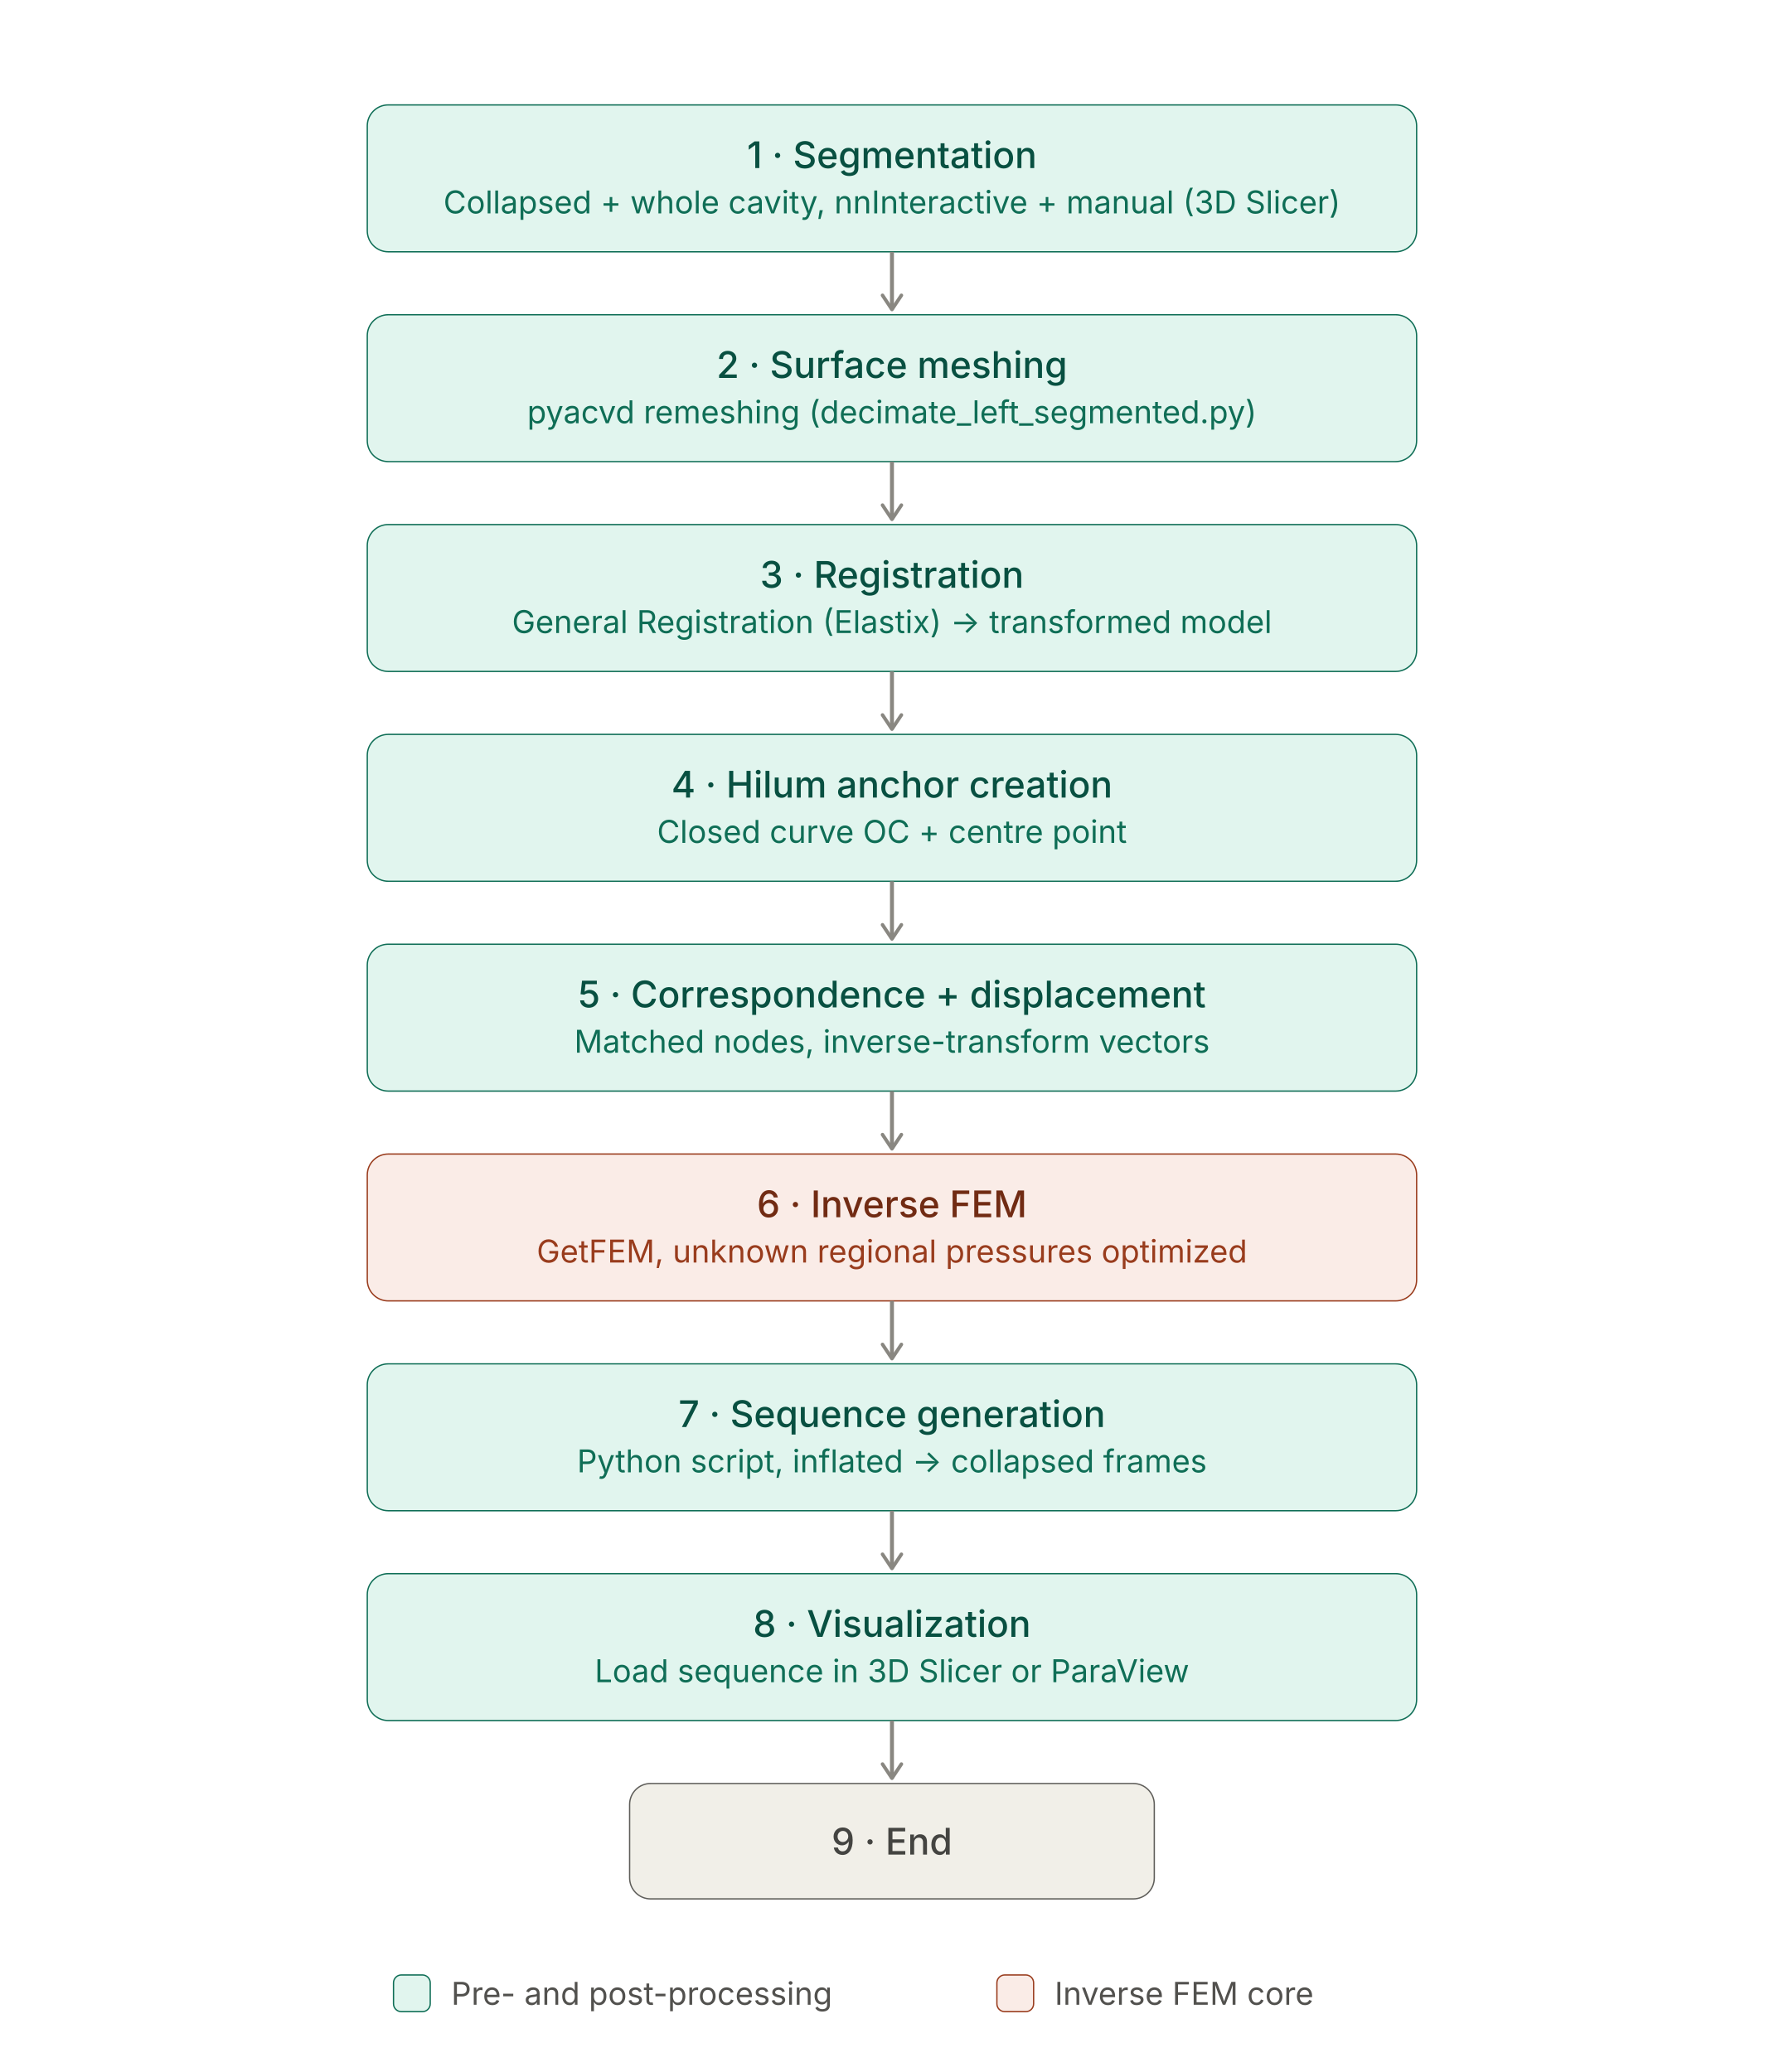
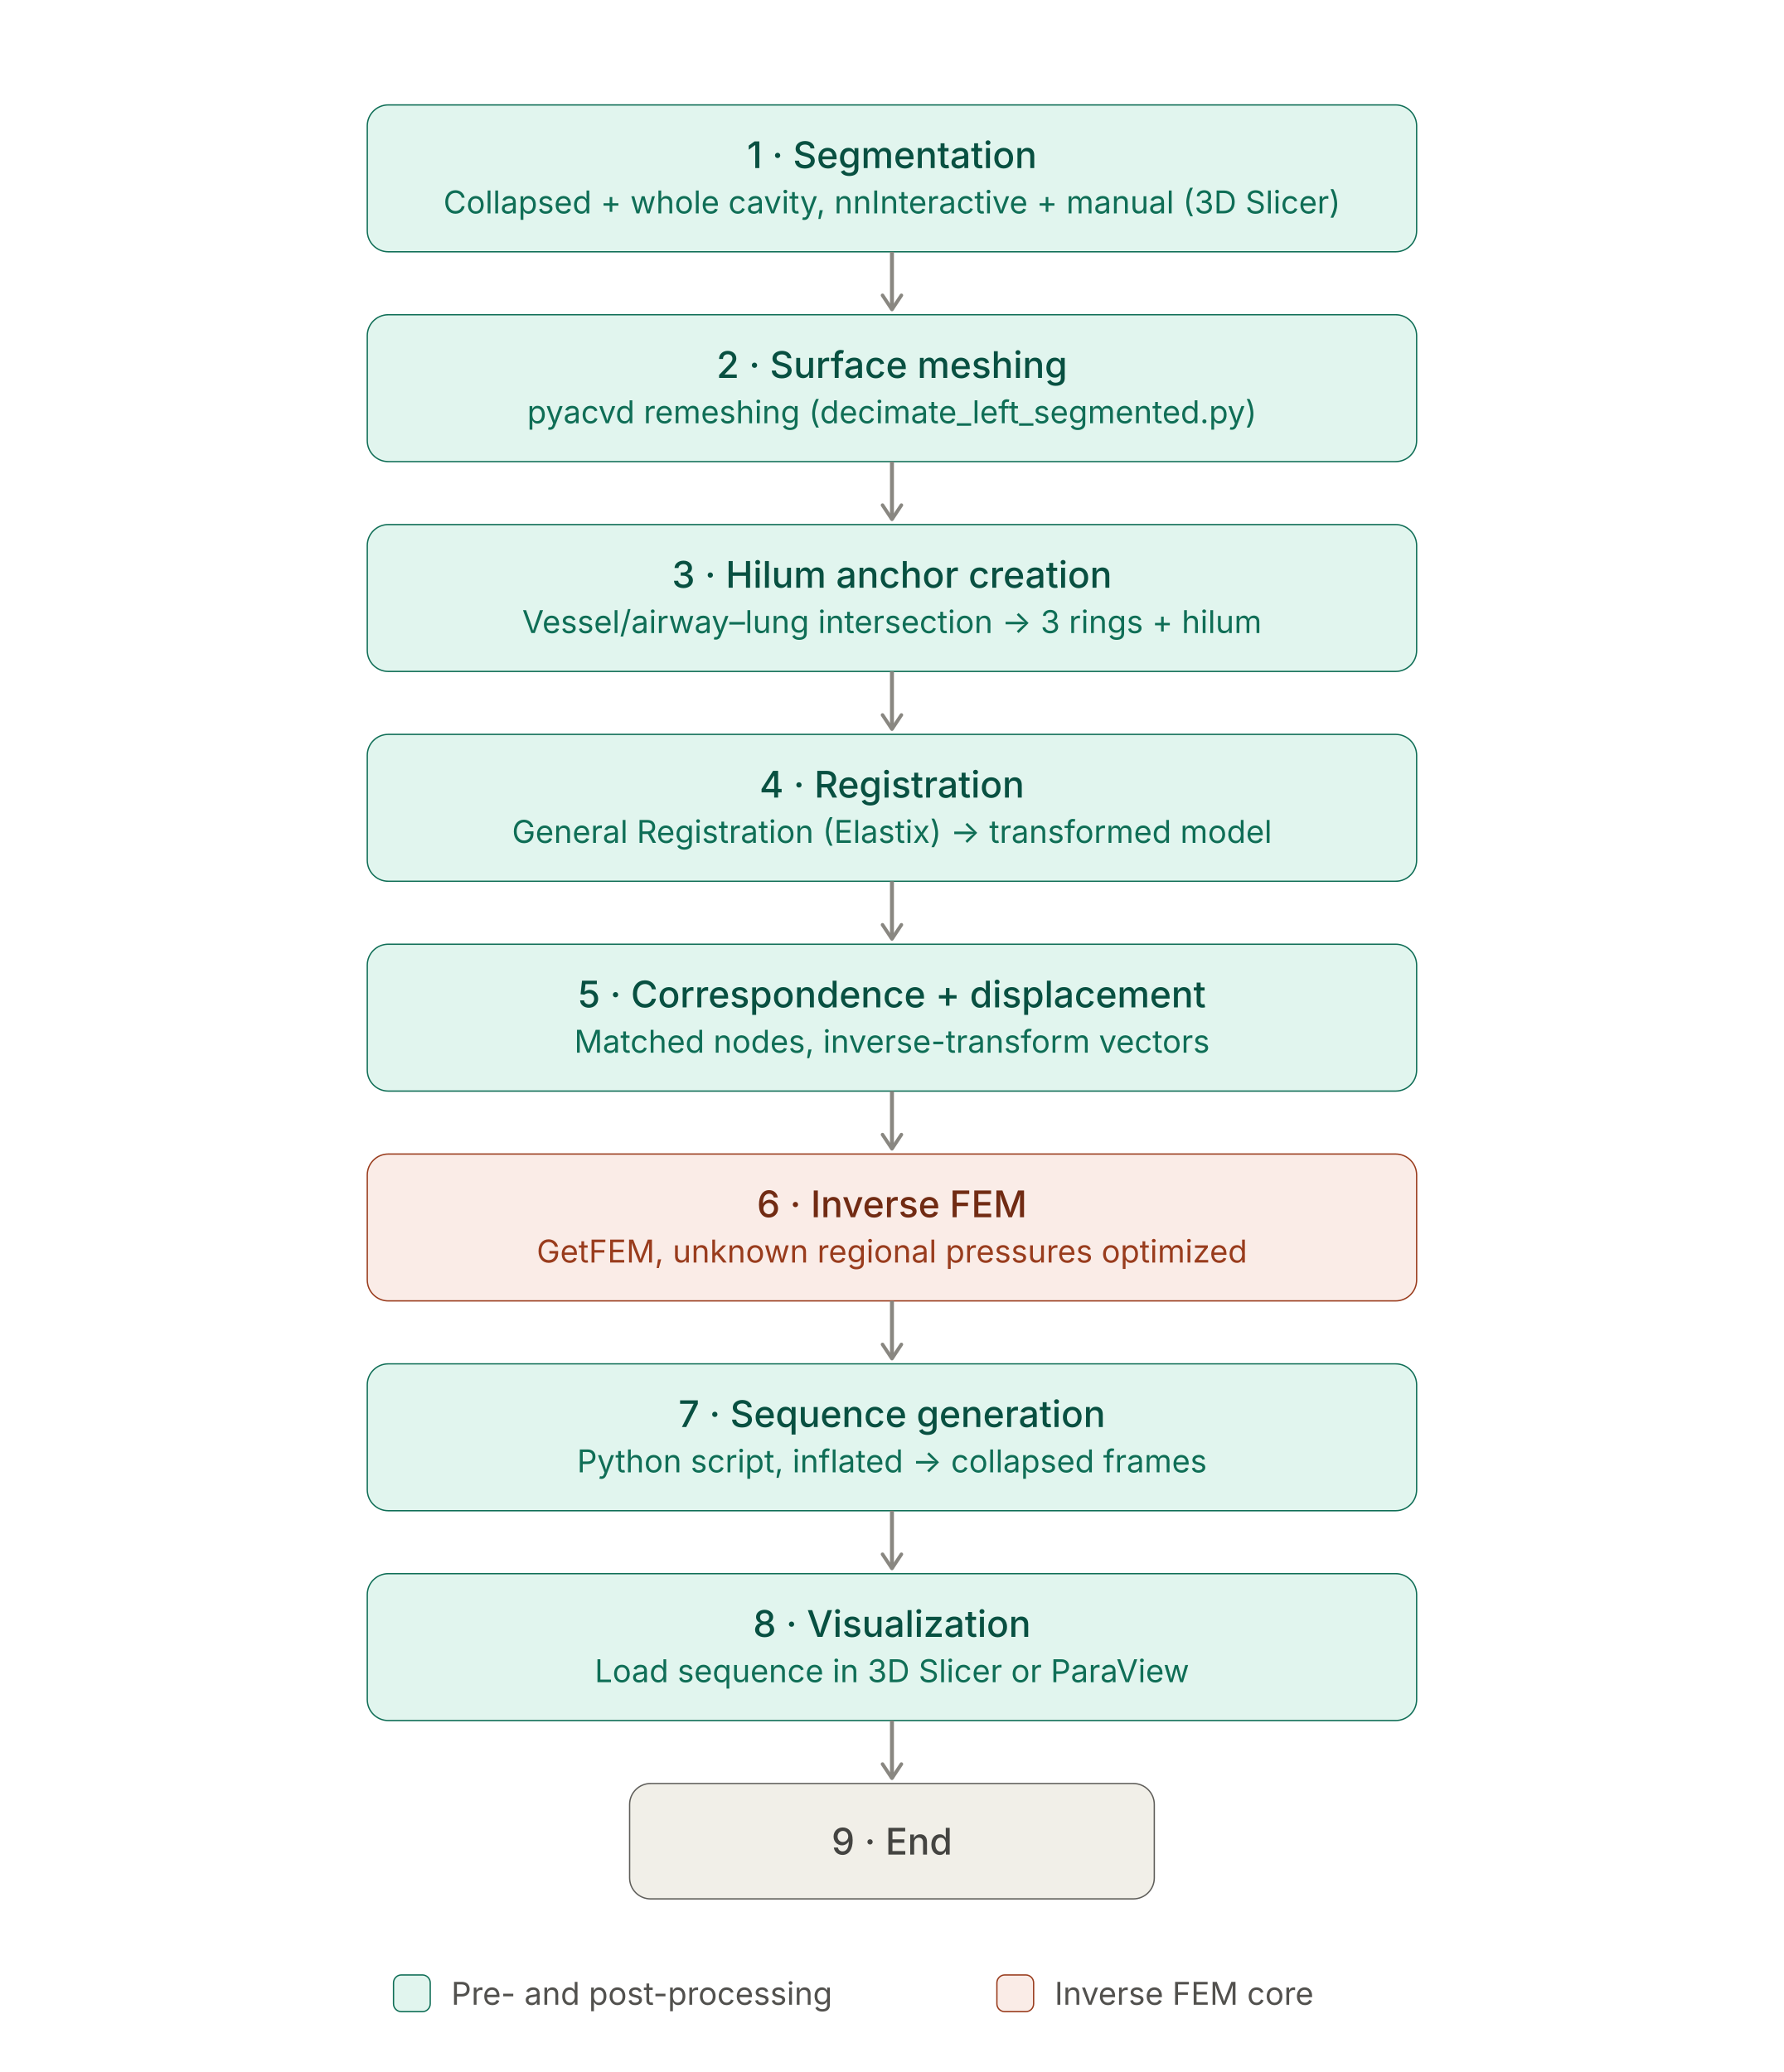
<svg xmlns="http://www.w3.org/2000/svg" width="100%" viewBox="0 0 680 790" role="img" style="">
  <defs>
    <marker id="arrow" viewBox="0 0 10 10" refX="8" refY="5" markerWidth="6" markerHeight="6" orient="auto-start-reverse">
      <path d="M2 1L8 5L2 9" fill="none" stroke="context-stroke" stroke-width="1.5" stroke-linecap="round" stroke-linejoin="round" />
    </marker>
  </defs>
  <g style="fill:rgb(0, 0, 0);stroke:none;color:rgb(11, 11, 11);stroke-width:1px;stroke-linecap:butt;stroke-linejoin:miter;opacity:1;font-family:anthropic-sans, -apple-system, BlinkMacSystemFont, &quot;Segoe UI&quot;, sans-serif;font-size:16px;font-weight:400;text-anchor:start;dominant-baseline:auto">
    <rect x="140" y="40" width="400" height="56" rx="8" stroke-width="0.5" style="fill:rgb(225, 245, 238);stroke:rgb(15, 110, 86);color:rgb(11, 11, 11);stroke-width:0.5px;stroke-linecap:butt;stroke-linejoin:miter;opacity:1;font-family:anthropic-sans, -apple-system, BlinkMacSystemFont, &quot;Segoe UI&quot;, sans-serif;font-size:16px;font-weight:400;text-anchor:start;dominant-baseline:auto" />
    <text x="340" y="59" text-anchor="middle" dominant-baseline="central" style="fill:rgb(8, 80, 65);stroke:none;color:rgb(11, 11, 11);stroke-width:1px;stroke-linecap:butt;stroke-linejoin:miter;opacity:1;font-family:anthropic-sans, -apple-system, BlinkMacSystemFont, &quot;Segoe UI&quot;, sans-serif;font-size:14px;font-weight:500;text-anchor:middle;dominant-baseline:central">1 · Segmentation</text>
    <text x="340" y="77" text-anchor="middle" dominant-baseline="central" style="fill:rgb(15, 110, 86);stroke:none;color:rgb(11, 11, 11);stroke-width:1px;stroke-linecap:butt;stroke-linejoin:miter;opacity:1;font-family:anthropic-sans, -apple-system, BlinkMacSystemFont, &quot;Segoe UI&quot;, sans-serif;font-size:12px;font-weight:400;text-anchor:middle;dominant-baseline:central">Collapsed + whole cavity, nnInteractive + manual (3D Slicer)</text>
  </g>
  <line x1="340" y1="96" x2="340" y2="118" marker-end="url(#arrow)" style="fill:none;stroke:rgb(137, 135, 129);color:rgb(11, 11, 11);stroke-width:1.5px;stroke-linecap:butt;stroke-linejoin:miter;opacity:1;font-family:anthropic-sans, -apple-system, BlinkMacSystemFont, &quot;Segoe UI&quot;, sans-serif;font-size:16px;font-weight:400;text-anchor:start;dominant-baseline:auto" />
  <g style="fill:rgb(0, 0, 0);stroke:none;color:rgb(11, 11, 11);stroke-width:1px;stroke-linecap:butt;stroke-linejoin:miter;opacity:1;font-family:anthropic-sans, -apple-system, BlinkMacSystemFont, &quot;Segoe UI&quot;, sans-serif;font-size:16px;font-weight:400;text-anchor:start;dominant-baseline:auto">
    <rect x="140" y="120" width="400" height="56" rx="8" stroke-width="0.5" style="fill:rgb(225, 245, 238);stroke:rgb(15, 110, 86);color:rgb(11, 11, 11);stroke-width:0.5px;stroke-linecap:butt;stroke-linejoin:miter;opacity:1;font-family:anthropic-sans, -apple-system, BlinkMacSystemFont, &quot;Segoe UI&quot;, sans-serif;font-size:16px;font-weight:400;text-anchor:start;dominant-baseline:auto" />
    <text x="340" y="139" text-anchor="middle" dominant-baseline="central" style="fill:rgb(8, 80, 65);stroke:none;color:rgb(11, 11, 11);stroke-width:1px;stroke-linecap:butt;stroke-linejoin:miter;opacity:1;font-family:anthropic-sans, -apple-system, BlinkMacSystemFont, &quot;Segoe UI&quot;, sans-serif;font-size:14px;font-weight:500;text-anchor:middle;dominant-baseline:central">2 · Surface meshing</text>
    <text x="340" y="157" text-anchor="middle" dominant-baseline="central" style="fill:rgb(15, 110, 86);stroke:none;color:rgb(11, 11, 11);stroke-width:1px;stroke-linecap:butt;stroke-linejoin:miter;opacity:1;font-family:anthropic-sans, -apple-system, BlinkMacSystemFont, &quot;Segoe UI&quot;, sans-serif;font-size:12px;font-weight:400;text-anchor:middle;dominant-baseline:central">pyacvd remeshing (decimate_left_segmented.py)</text>
  </g>
  <line x1="340" y1="176" x2="340" y2="198" marker-end="url(#arrow)" style="fill:none;stroke:rgb(137, 135, 129);color:rgb(11, 11, 11);stroke-width:1.5px;stroke-linecap:butt;stroke-linejoin:miter;opacity:1;font-family:anthropic-sans, -apple-system, BlinkMacSystemFont, &quot;Segoe UI&quot;, sans-serif;font-size:16px;font-weight:400;text-anchor:start;dominant-baseline:auto" />
  <g style="fill:rgb(0, 0, 0);stroke:none;color:rgb(11, 11, 11);stroke-width:1px;stroke-linecap:butt;stroke-linejoin:miter;opacity:1;font-family:anthropic-sans, -apple-system, BlinkMacSystemFont, &quot;Segoe UI&quot;, sans-serif;font-size:16px;font-weight:400;text-anchor:start;dominant-baseline:auto">
    <rect x="140" y="200" width="400" height="56" rx="8" stroke-width="0.5" style="fill:rgb(225, 245, 238);stroke:rgb(15, 110, 86);color:rgb(11, 11, 11);stroke-width:0.5px;stroke-linecap:butt;stroke-linejoin:miter;opacity:1;font-family:anthropic-sans, -apple-system, BlinkMacSystemFont, &quot;Segoe UI&quot;, sans-serif;font-size:16px;font-weight:400;text-anchor:start;dominant-baseline:auto" />
-     <text x="340" y="219" text-anchor="middle" dominant-baseline="central" style="fill:rgb(8, 80, 65);stroke:none;color:rgb(11, 11, 11);stroke-width:1px;stroke-linecap:butt;stroke-linejoin:miter;opacity:1;font-family:anthropic-sans, -apple-system, BlinkMacSystemFont, &quot;Segoe UI&quot;, sans-serif;font-size:14px;font-weight:500;text-anchor:middle;dominant-baseline:central">3 · Registration</text>
-     <text x="340" y="237" text-anchor="middle" dominant-baseline="central" style="fill:rgb(15, 110, 86);stroke:none;color:rgb(11, 11, 11);stroke-width:1px;stroke-linecap:butt;stroke-linejoin:miter;opacity:1;font-family:anthropic-sans, -apple-system, BlinkMacSystemFont, &quot;Segoe UI&quot;, sans-serif;font-size:12px;font-weight:400;text-anchor:middle;dominant-baseline:central">General Registration (Elastix) → transformed model</text>
+     <text x="340" y="219" text-anchor="middle" dominant-baseline="central" style="fill:rgb(8, 80, 65);stroke:none;color:rgb(11, 11, 11);stroke-width:1px;stroke-linecap:butt;stroke-linejoin:miter;opacity:1;font-family:anthropic-sans, -apple-system, BlinkMacSystemFont, &quot;Segoe UI&quot;, sans-serif;font-size:14px;font-weight:500;text-anchor:middle;dominant-baseline:central">3 · Hilum anchor creation</text>
+     <text x="340" y="237" text-anchor="middle" dominant-baseline="central" style="fill:rgb(15, 110, 86);stroke:none;color:rgb(11, 11, 11);stroke-width:1px;stroke-linecap:butt;stroke-linejoin:miter;opacity:1;font-family:anthropic-sans, -apple-system, BlinkMacSystemFont, &quot;Segoe UI&quot;, sans-serif;font-size:12px;font-weight:400;text-anchor:middle;dominant-baseline:central">Vessel/airway–lung intersection → 3 rings + hilum</text>
  </g>
  <line x1="340" y1="256" x2="340" y2="278" marker-end="url(#arrow)" style="fill:none;stroke:rgb(137, 135, 129);color:rgb(11, 11, 11);stroke-width:1.5px;stroke-linecap:butt;stroke-linejoin:miter;opacity:1;font-family:anthropic-sans, -apple-system, BlinkMacSystemFont, &quot;Segoe UI&quot;, sans-serif;font-size:16px;font-weight:400;text-anchor:start;dominant-baseline:auto" />
  <g style="fill:rgb(0, 0, 0);stroke:none;color:rgb(11, 11, 11);stroke-width:1px;stroke-linecap:butt;stroke-linejoin:miter;opacity:1;font-family:anthropic-sans, -apple-system, BlinkMacSystemFont, &quot;Segoe UI&quot;, sans-serif;font-size:16px;font-weight:400;text-anchor:start;dominant-baseline:auto">
    <rect x="140" y="280" width="400" height="56" rx="8" stroke-width="0.5" style="fill:rgb(225, 245, 238);stroke:rgb(15, 110, 86);color:rgb(11, 11, 11);stroke-width:0.5px;stroke-linecap:butt;stroke-linejoin:miter;opacity:1;font-family:anthropic-sans, -apple-system, BlinkMacSystemFont, &quot;Segoe UI&quot;, sans-serif;font-size:16px;font-weight:400;text-anchor:start;dominant-baseline:auto" />
-     <text x="340" y="299" text-anchor="middle" dominant-baseline="central" style="fill:rgb(8, 80, 65);stroke:none;color:rgb(11, 11, 11);stroke-width:1px;stroke-linecap:butt;stroke-linejoin:miter;opacity:1;font-family:anthropic-sans, -apple-system, BlinkMacSystemFont, &quot;Segoe UI&quot;, sans-serif;font-size:14px;font-weight:500;text-anchor:middle;dominant-baseline:central">4 · Hilum anchor creation</text>
-     <text x="340" y="317" text-anchor="middle" dominant-baseline="central" style="fill:rgb(15, 110, 86);stroke:none;color:rgb(11, 11, 11);stroke-width:1px;stroke-linecap:butt;stroke-linejoin:miter;opacity:1;font-family:anthropic-sans, -apple-system, BlinkMacSystemFont, &quot;Segoe UI&quot;, sans-serif;font-size:12px;font-weight:400;text-anchor:middle;dominant-baseline:central">Closed curve OC + centre point</text>
+     <text x="340" y="299" text-anchor="middle" dominant-baseline="central" style="fill:rgb(8, 80, 65);stroke:none;color:rgb(11, 11, 11);stroke-width:1px;stroke-linecap:butt;stroke-linejoin:miter;opacity:1;font-family:anthropic-sans, -apple-system, BlinkMacSystemFont, &quot;Segoe UI&quot;, sans-serif;font-size:14px;font-weight:500;text-anchor:middle;dominant-baseline:central">4 · Registration</text>
+     <text x="340" y="317" text-anchor="middle" dominant-baseline="central" style="fill:rgb(15, 110, 86);stroke:none;color:rgb(11, 11, 11);stroke-width:1px;stroke-linecap:butt;stroke-linejoin:miter;opacity:1;font-family:anthropic-sans, -apple-system, BlinkMacSystemFont, &quot;Segoe UI&quot;, sans-serif;font-size:12px;font-weight:400;text-anchor:middle;dominant-baseline:central">General Registration (Elastix) → transformed model</text>
  </g>
  <line x1="340" y1="336" x2="340" y2="358" marker-end="url(#arrow)" style="fill:none;stroke:rgb(137, 135, 129);color:rgb(11, 11, 11);stroke-width:1.5px;stroke-linecap:butt;stroke-linejoin:miter;opacity:1;font-family:anthropic-sans, -apple-system, BlinkMacSystemFont, &quot;Segoe UI&quot;, sans-serif;font-size:16px;font-weight:400;text-anchor:start;dominant-baseline:auto" />
  <g style="fill:rgb(0, 0, 0);stroke:none;color:rgb(11, 11, 11);stroke-width:1px;stroke-linecap:butt;stroke-linejoin:miter;opacity:1;font-family:anthropic-sans, -apple-system, BlinkMacSystemFont, &quot;Segoe UI&quot;, sans-serif;font-size:16px;font-weight:400;text-anchor:start;dominant-baseline:auto">
    <rect x="140" y="360" width="400" height="56" rx="8" stroke-width="0.5" style="fill:rgb(225, 245, 238);stroke:rgb(15, 110, 86);color:rgb(11, 11, 11);stroke-width:0.5px;stroke-linecap:butt;stroke-linejoin:miter;opacity:1;font-family:anthropic-sans, -apple-system, BlinkMacSystemFont, &quot;Segoe UI&quot;, sans-serif;font-size:16px;font-weight:400;text-anchor:start;dominant-baseline:auto" />
    <text x="340" y="379" text-anchor="middle" dominant-baseline="central" style="fill:rgb(8, 80, 65);stroke:none;color:rgb(11, 11, 11);stroke-width:1px;stroke-linecap:butt;stroke-linejoin:miter;opacity:1;font-family:anthropic-sans, -apple-system, BlinkMacSystemFont, &quot;Segoe UI&quot;, sans-serif;font-size:14px;font-weight:500;text-anchor:middle;dominant-baseline:central">5 · Correspondence + displacement</text>
    <text x="340" y="397" text-anchor="middle" dominant-baseline="central" style="fill:rgb(15, 110, 86);stroke:none;color:rgb(11, 11, 11);stroke-width:1px;stroke-linecap:butt;stroke-linejoin:miter;opacity:1;font-family:anthropic-sans, -apple-system, BlinkMacSystemFont, &quot;Segoe UI&quot;, sans-serif;font-size:12px;font-weight:400;text-anchor:middle;dominant-baseline:central">Matched nodes, inverse-transform vectors</text>
  </g>
  <line x1="340" y1="416" x2="340" y2="438" marker-end="url(#arrow)" style="fill:none;stroke:rgb(137, 135, 129);color:rgb(11, 11, 11);stroke-width:1.5px;stroke-linecap:butt;stroke-linejoin:miter;opacity:1;font-family:anthropic-sans, -apple-system, BlinkMacSystemFont, &quot;Segoe UI&quot;, sans-serif;font-size:16px;font-weight:400;text-anchor:start;dominant-baseline:auto" />
  <g style="fill:rgb(0, 0, 0);stroke:none;color:rgb(11, 11, 11);stroke-width:1px;stroke-linecap:butt;stroke-linejoin:miter;opacity:1;font-family:anthropic-sans, -apple-system, BlinkMacSystemFont, &quot;Segoe UI&quot;, sans-serif;font-size:16px;font-weight:400;text-anchor:start;dominant-baseline:auto">
    <rect x="140" y="440" width="400" height="56" rx="8" stroke-width="0.5" style="fill:rgb(250, 236, 231);stroke:rgb(153, 60, 29);color:rgb(11, 11, 11);stroke-width:0.5px;stroke-linecap:butt;stroke-linejoin:miter;opacity:1;font-family:anthropic-sans, -apple-system, BlinkMacSystemFont, &quot;Segoe UI&quot;, sans-serif;font-size:16px;font-weight:400;text-anchor:start;dominant-baseline:auto" />
    <text x="340" y="459" text-anchor="middle" dominant-baseline="central" style="fill:rgb(113, 43, 19);stroke:none;color:rgb(11, 11, 11);stroke-width:1px;stroke-linecap:butt;stroke-linejoin:miter;opacity:1;font-family:anthropic-sans, -apple-system, BlinkMacSystemFont, &quot;Segoe UI&quot;, sans-serif;font-size:14px;font-weight:500;text-anchor:middle;dominant-baseline:central">6 · Inverse FEM</text>
    <text x="340" y="477" text-anchor="middle" dominant-baseline="central" style="fill:rgb(153, 60, 29);stroke:none;color:rgb(11, 11, 11);stroke-width:1px;stroke-linecap:butt;stroke-linejoin:miter;opacity:1;font-family:anthropic-sans, -apple-system, BlinkMacSystemFont, &quot;Segoe UI&quot;, sans-serif;font-size:12px;font-weight:400;text-anchor:middle;dominant-baseline:central">GetFEM, unknown regional pressures optimized</text>
  </g>
  <line x1="340" y1="496" x2="340" y2="518" marker-end="url(#arrow)" style="fill:none;stroke:rgb(137, 135, 129);color:rgb(11, 11, 11);stroke-width:1.5px;stroke-linecap:butt;stroke-linejoin:miter;opacity:1;font-family:anthropic-sans, -apple-system, BlinkMacSystemFont, &quot;Segoe UI&quot;, sans-serif;font-size:16px;font-weight:400;text-anchor:start;dominant-baseline:auto" />
  <g style="fill:rgb(0, 0, 0);stroke:none;color:rgb(11, 11, 11);stroke-width:1px;stroke-linecap:butt;stroke-linejoin:miter;opacity:1;font-family:anthropic-sans, -apple-system, BlinkMacSystemFont, &quot;Segoe UI&quot;, sans-serif;font-size:16px;font-weight:400;text-anchor:start;dominant-baseline:auto">
    <rect x="140" y="520" width="400" height="56" rx="8" stroke-width="0.5" style="fill:rgb(225, 245, 238);stroke:rgb(15, 110, 86);color:rgb(11, 11, 11);stroke-width:0.5px;stroke-linecap:butt;stroke-linejoin:miter;opacity:1;font-family:anthropic-sans, -apple-system, BlinkMacSystemFont, &quot;Segoe UI&quot;, sans-serif;font-size:16px;font-weight:400;text-anchor:start;dominant-baseline:auto" />
    <text x="340" y="539" text-anchor="middle" dominant-baseline="central" style="fill:rgb(8, 80, 65);stroke:none;color:rgb(11, 11, 11);stroke-width:1px;stroke-linecap:butt;stroke-linejoin:miter;opacity:1;font-family:anthropic-sans, -apple-system, BlinkMacSystemFont, &quot;Segoe UI&quot;, sans-serif;font-size:14px;font-weight:500;text-anchor:middle;dominant-baseline:central">7 · Sequence generation</text>
    <text x="340" y="557" text-anchor="middle" dominant-baseline="central" style="fill:rgb(15, 110, 86);stroke:none;color:rgb(11, 11, 11);stroke-width:1px;stroke-linecap:butt;stroke-linejoin:miter;opacity:1;font-family:anthropic-sans, -apple-system, BlinkMacSystemFont, &quot;Segoe UI&quot;, sans-serif;font-size:12px;font-weight:400;text-anchor:middle;dominant-baseline:central">Python script, inflated → collapsed frames</text>
  </g>
  <line x1="340" y1="576" x2="340" y2="598" marker-end="url(#arrow)" style="fill:none;stroke:rgb(137, 135, 129);color:rgb(11, 11, 11);stroke-width:1.5px;stroke-linecap:butt;stroke-linejoin:miter;opacity:1;font-family:anthropic-sans, -apple-system, BlinkMacSystemFont, &quot;Segoe UI&quot;, sans-serif;font-size:16px;font-weight:400;text-anchor:start;dominant-baseline:auto" />
  <g style="fill:rgb(0, 0, 0);stroke:none;color:rgb(11, 11, 11);stroke-width:1px;stroke-linecap:butt;stroke-linejoin:miter;opacity:1;font-family:anthropic-sans, -apple-system, BlinkMacSystemFont, &quot;Segoe UI&quot;, sans-serif;font-size:16px;font-weight:400;text-anchor:start;dominant-baseline:auto">
    <rect x="140" y="600" width="400" height="56" rx="8" stroke-width="0.5" style="fill:rgb(225, 245, 238);stroke:rgb(15, 110, 86);color:rgb(11, 11, 11);stroke-width:0.5px;stroke-linecap:butt;stroke-linejoin:miter;opacity:1;font-family:anthropic-sans, -apple-system, BlinkMacSystemFont, &quot;Segoe UI&quot;, sans-serif;font-size:16px;font-weight:400;text-anchor:start;dominant-baseline:auto" />
    <text x="340" y="619" text-anchor="middle" dominant-baseline="central" style="fill:rgb(8, 80, 65);stroke:none;color:rgb(11, 11, 11);stroke-width:1px;stroke-linecap:butt;stroke-linejoin:miter;opacity:1;font-family:anthropic-sans, -apple-system, BlinkMacSystemFont, &quot;Segoe UI&quot;, sans-serif;font-size:14px;font-weight:500;text-anchor:middle;dominant-baseline:central">8 · Visualization</text>
    <text x="340" y="637" text-anchor="middle" dominant-baseline="central" style="fill:rgb(15, 110, 86);stroke:none;color:rgb(11, 11, 11);stroke-width:1px;stroke-linecap:butt;stroke-linejoin:miter;opacity:1;font-family:anthropic-sans, -apple-system, BlinkMacSystemFont, &quot;Segoe UI&quot;, sans-serif;font-size:12px;font-weight:400;text-anchor:middle;dominant-baseline:central">Load sequence in 3D Slicer or ParaView</text>
  </g>
  <line x1="340" y1="656" x2="340" y2="678" marker-end="url(#arrow)" style="fill:none;stroke:rgb(137, 135, 129);color:rgb(11, 11, 11);stroke-width:1.5px;stroke-linecap:butt;stroke-linejoin:miter;opacity:1;font-family:anthropic-sans, -apple-system, BlinkMacSystemFont, &quot;Segoe UI&quot;, sans-serif;font-size:16px;font-weight:400;text-anchor:start;dominant-baseline:auto" />
  <g style="fill:rgb(0, 0, 0);stroke:none;color:rgb(11, 11, 11);stroke-width:1px;stroke-linecap:butt;stroke-linejoin:miter;opacity:1;font-family:anthropic-sans, -apple-system, BlinkMacSystemFont, &quot;Segoe UI&quot;, sans-serif;font-size:16px;font-weight:400;text-anchor:start;dominant-baseline:auto">
    <rect x="240" y="680" width="200" height="44" rx="8" stroke-width="0.5" style="fill:rgb(241, 239, 232);stroke:rgb(95, 94, 90);color:rgb(11, 11, 11);stroke-width:0.5px;stroke-linecap:butt;stroke-linejoin:miter;opacity:1;font-family:anthropic-sans, -apple-system, BlinkMacSystemFont, &quot;Segoe UI&quot;, sans-serif;font-size:16px;font-weight:400;text-anchor:start;dominant-baseline:auto" />
    <text x="340" y="702" text-anchor="middle" dominant-baseline="central" style="fill:rgb(68, 68, 65);stroke:none;color:rgb(11, 11, 11);stroke-width:1px;stroke-linecap:butt;stroke-linejoin:miter;opacity:1;font-family:anthropic-sans, -apple-system, BlinkMacSystemFont, &quot;Segoe UI&quot;, sans-serif;font-size:14px;font-weight:500;text-anchor:middle;dominant-baseline:central">9 · End</text>
  </g>
  <rect x="150" y="753" width="14" height="14" rx="3" stroke-width="0.5" style="fill:rgb(225, 245, 238);stroke:rgb(15, 110, 86);color:rgb(11, 11, 11);stroke-width:0.5px;stroke-linecap:butt;stroke-linejoin:miter;opacity:1;font-family:anthropic-sans, -apple-system, BlinkMacSystemFont, &quot;Segoe UI&quot;, sans-serif;font-size:16px;font-weight:400;text-anchor:start;dominant-baseline:auto" />
  <text x="172" y="760" dominant-baseline="central" style="fill:rgb(82, 81, 78);stroke:none;color:rgb(11, 11, 11);stroke-width:1px;stroke-linecap:butt;stroke-linejoin:miter;opacity:1;font-family:anthropic-sans, -apple-system, BlinkMacSystemFont, &quot;Segoe UI&quot;, sans-serif;font-size:12px;font-weight:400;text-anchor:start;dominant-baseline:central">Pre- and post-processing</text>
  <rect x="380" y="753" width="14" height="14" rx="3" stroke-width="0.5" style="fill:rgb(250, 236, 231);stroke:rgb(153, 60, 29);color:rgb(11, 11, 11);stroke-width:0.5px;stroke-linecap:butt;stroke-linejoin:miter;opacity:1;font-family:anthropic-sans, -apple-system, BlinkMacSystemFont, &quot;Segoe UI&quot;, sans-serif;font-size:16px;font-weight:400;text-anchor:start;dominant-baseline:auto" />
  <text x="402" y="760" dominant-baseline="central" style="fill:rgb(82, 81, 78);stroke:none;color:rgb(11, 11, 11);stroke-width:1px;stroke-linecap:butt;stroke-linejoin:miter;opacity:1;font-family:anthropic-sans, -apple-system, BlinkMacSystemFont, &quot;Segoe UI&quot;, sans-serif;font-size:12px;font-weight:400;text-anchor:start;dominant-baseline:central">Inverse FEM core</text>
</svg>
